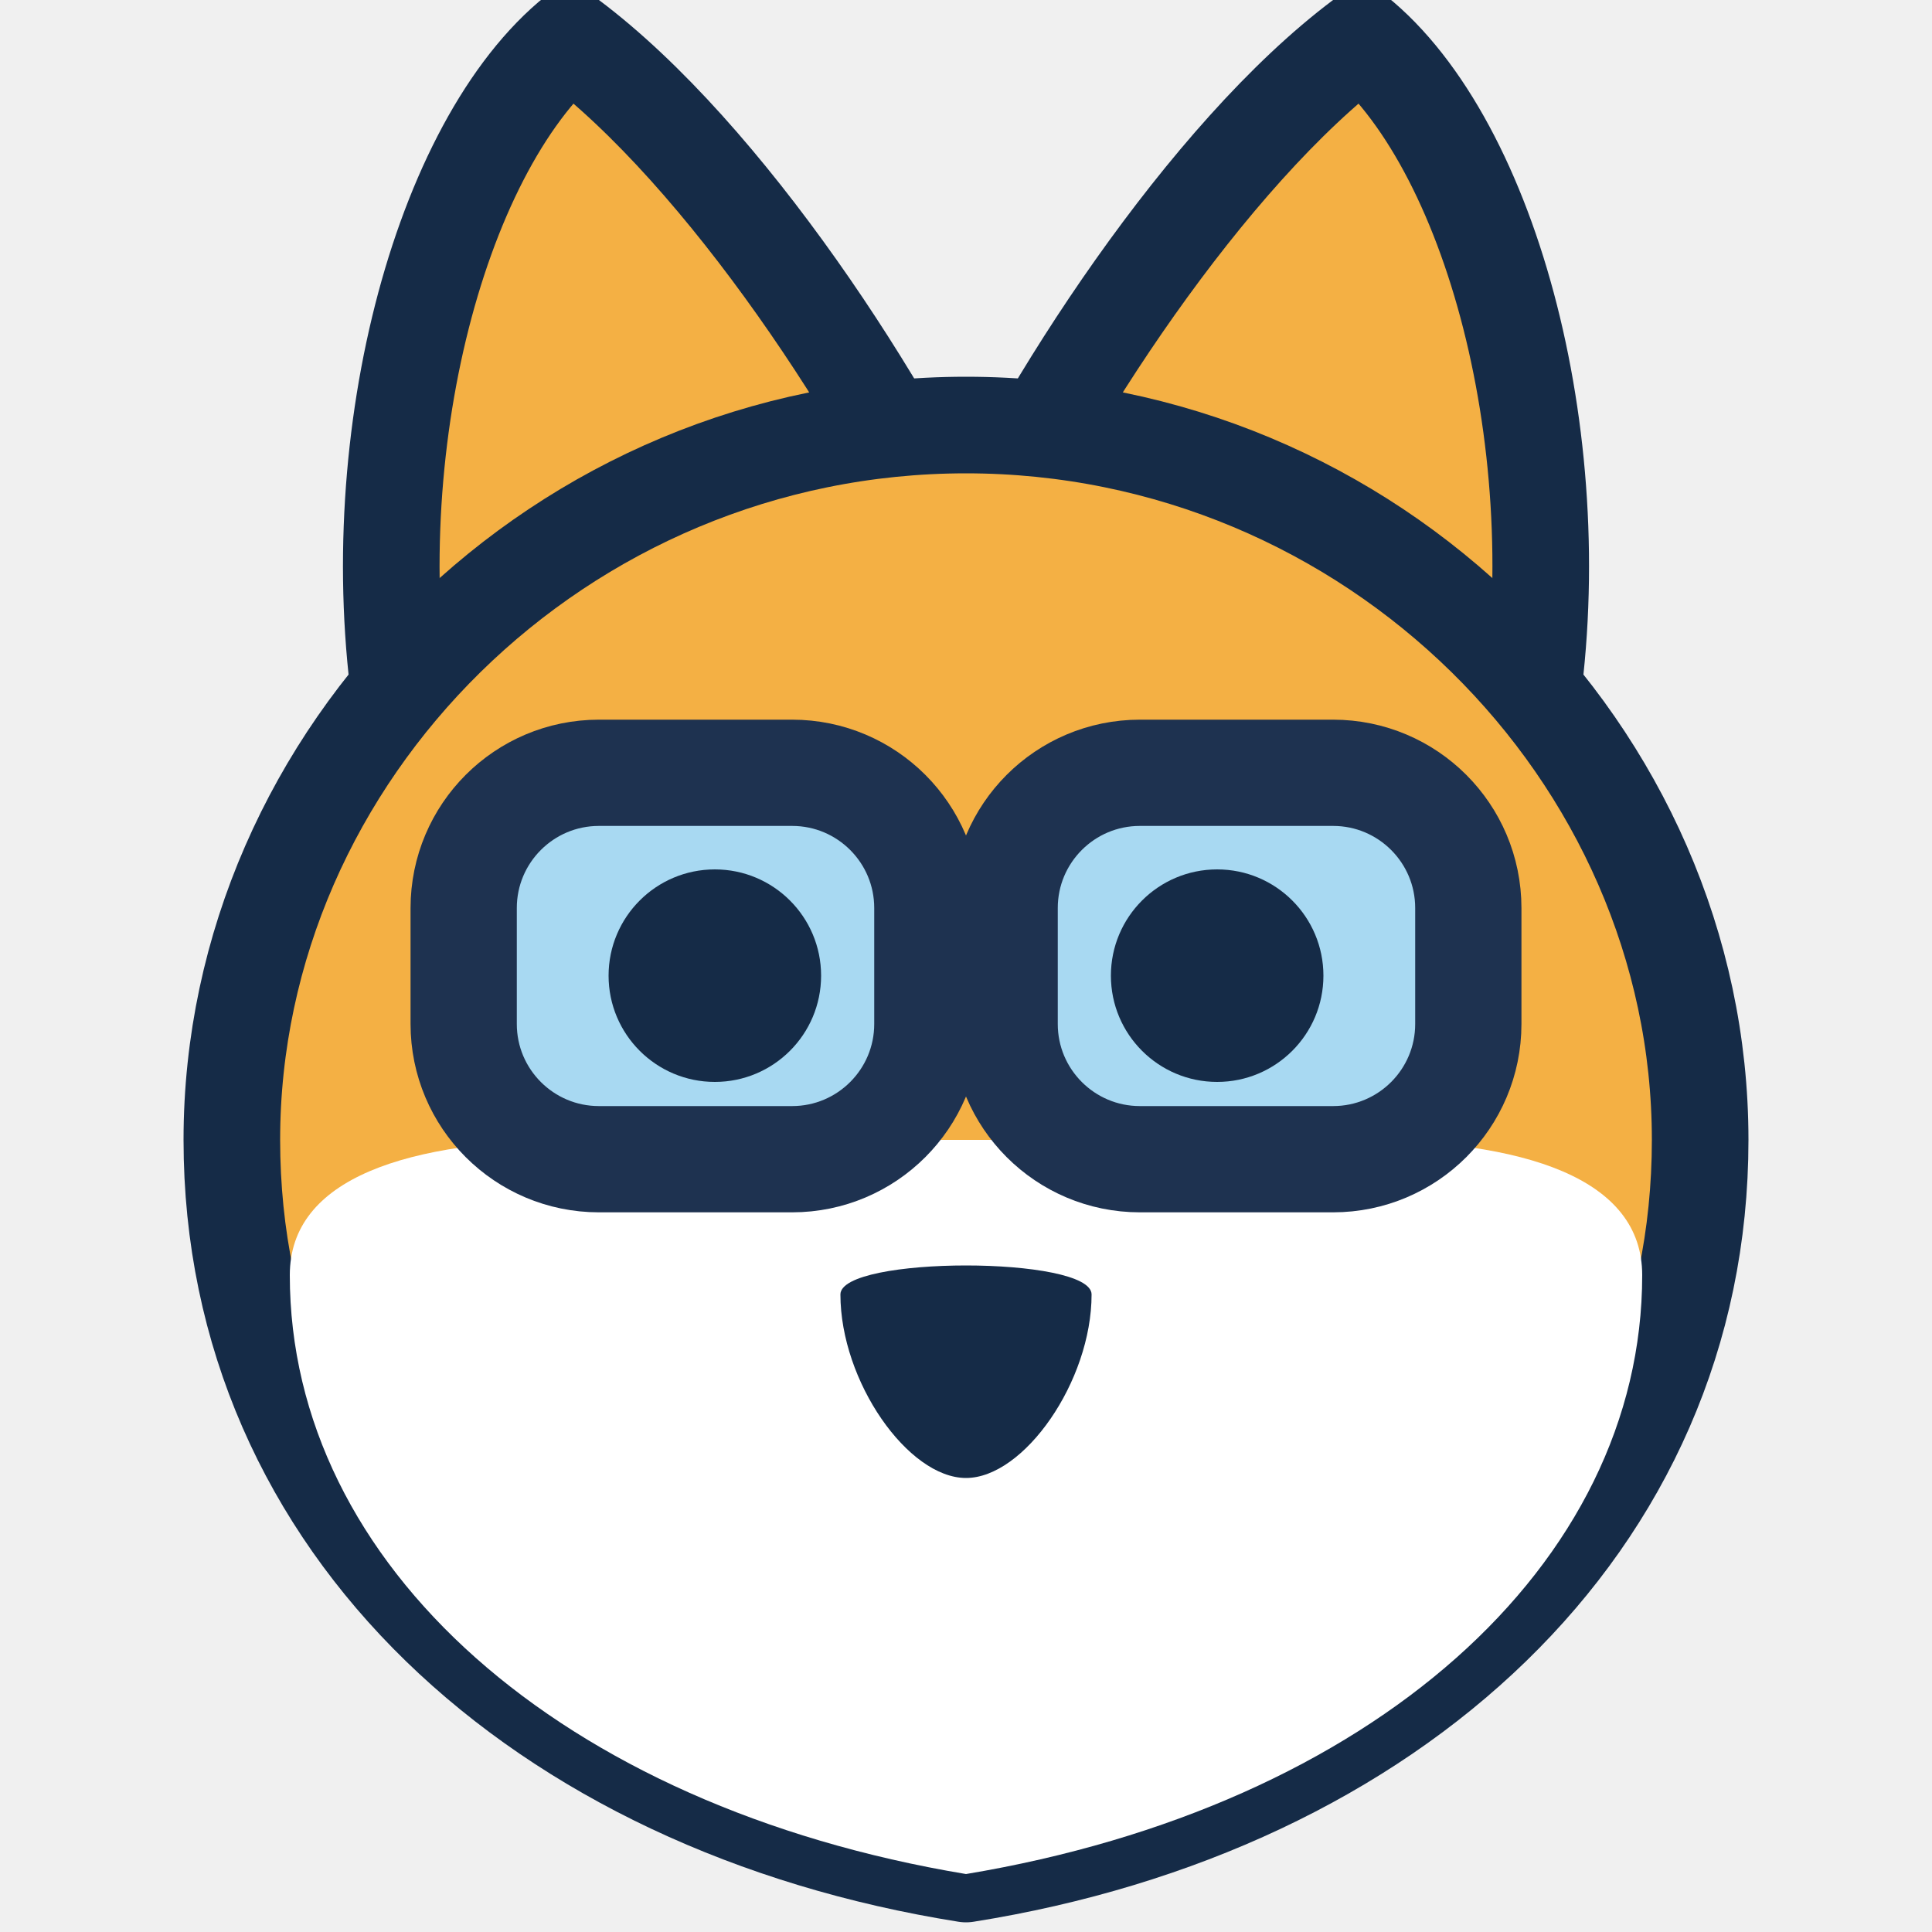
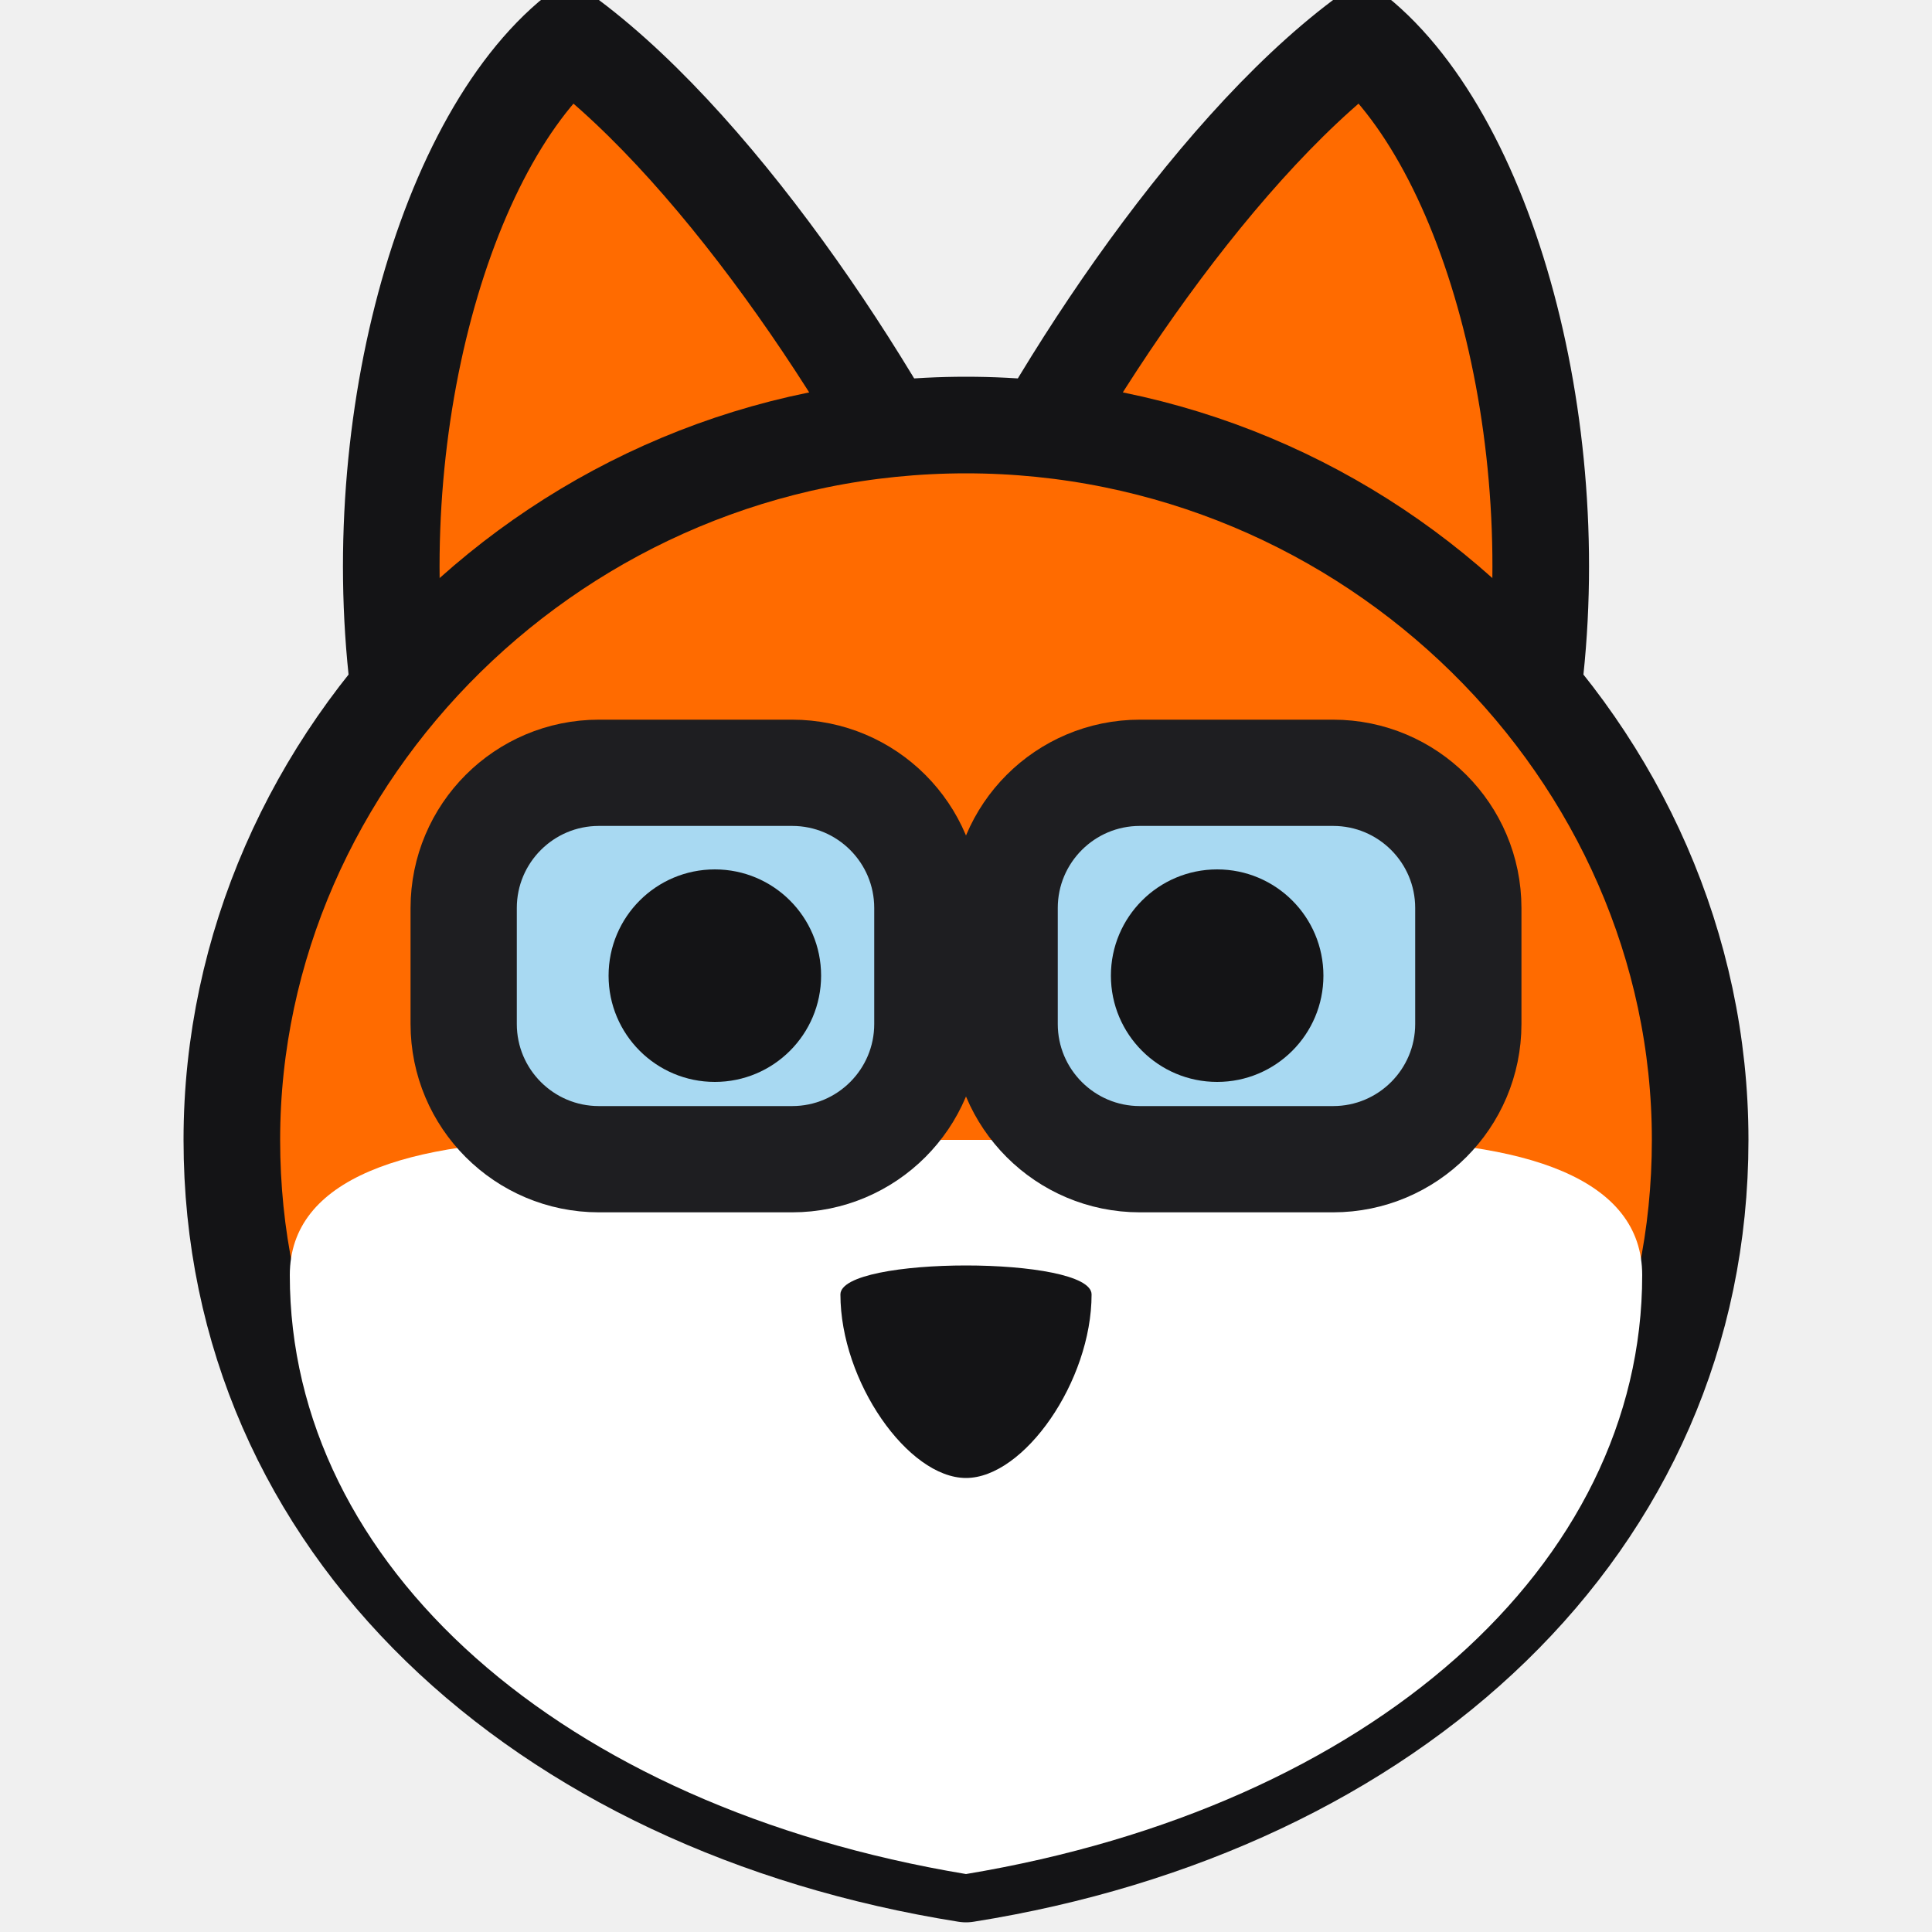
<svg xmlns="http://www.w3.org/2000/svg" viewBox="0 0 200 200" width="200" height="200" role="img" aria-label="GameFit">
-   <g stroke="#152B47" stroke-width="10" stroke-linejoin="round" stroke-linecap="round">
-     <path d="M42,76 C37,48 45,16 59,4 C75,16 92,42 100,60 Z" fill="#F4B044" />
-     <path d="M158,76 C163,48 155,16 141,4 C125,16 108,42 100,60 Z" fill="#F4B044" />
-     <path d="M100,44 C58,44 24,78 24,118 C24,158 56,187 100,194 C144,187 176,158 176,118 C176,78 142,44 100,44 Z" fill="#F4B044" />
+   <g stroke="#141416" stroke-width="10" stroke-linejoin="round" stroke-linecap="round">
+     <path d="M42,76 C37,48 45,16 59,4 C75,16 92,42 100,60 Z" fill="#FF6B00" />
+     <path d="M158,76 C163,48 155,16 141,4 C125,16 108,42 100,60 Z" fill="#FF6B00" />
+     <path d="M100,44 C58,44 24,78 24,118 C24,158 56,187 100,194 C144,187 176,158 176,118 C176,78 142,44 100,44 Z" fill="#FF6B00" />
    <path d="M30,132 C30,122 42,118 60,118 L140,118 C158,118 170,122 170,132 C170,162 142,187 100,194 C58,187 30,162 30,132 Z" fill="#FFFFFF" stroke="none" />
-     <rect x="48" y="80" width="48" height="40" rx="14" fill="#A8D9F2" stroke="#1E3250" stroke-width="11" />
-     <rect x="104" y="80" width="48" height="40" rx="14" fill="#A8D9F2" stroke="#1E3250" stroke-width="11" />
-     <circle cx="74" cy="101" r="11" fill="#152B47" stroke="none" />
-     <circle cx="126" cy="101" r="11" fill="#152B47" stroke="none" />
-     <path d="M87,134 C87,130 113,130 113,134 C113,143 106,153 100,153 C94,153 87,143 87,134 Z" fill="#152B47" stroke="none" />
+     <rect x="48" y="80" width="48" height="40" rx="14" fill="#A8D9F2" stroke="#1E1E21" stroke-width="11" />
+     <rect x="104" y="80" width="48" height="40" rx="14" fill="#A8D9F2" stroke="#1E1E21" stroke-width="11" />
+     <circle cx="74" cy="101" r="11" fill="#141416" stroke="none" />
+     <circle cx="126" cy="101" r="11" fill="#141416" stroke="none" />
+     <path d="M87,134 C87,130 113,130 113,134 C113,143 106,153 100,153 C94,153 87,143 87,134 Z" fill="#141416" stroke="none" />
  </g>
</svg>
